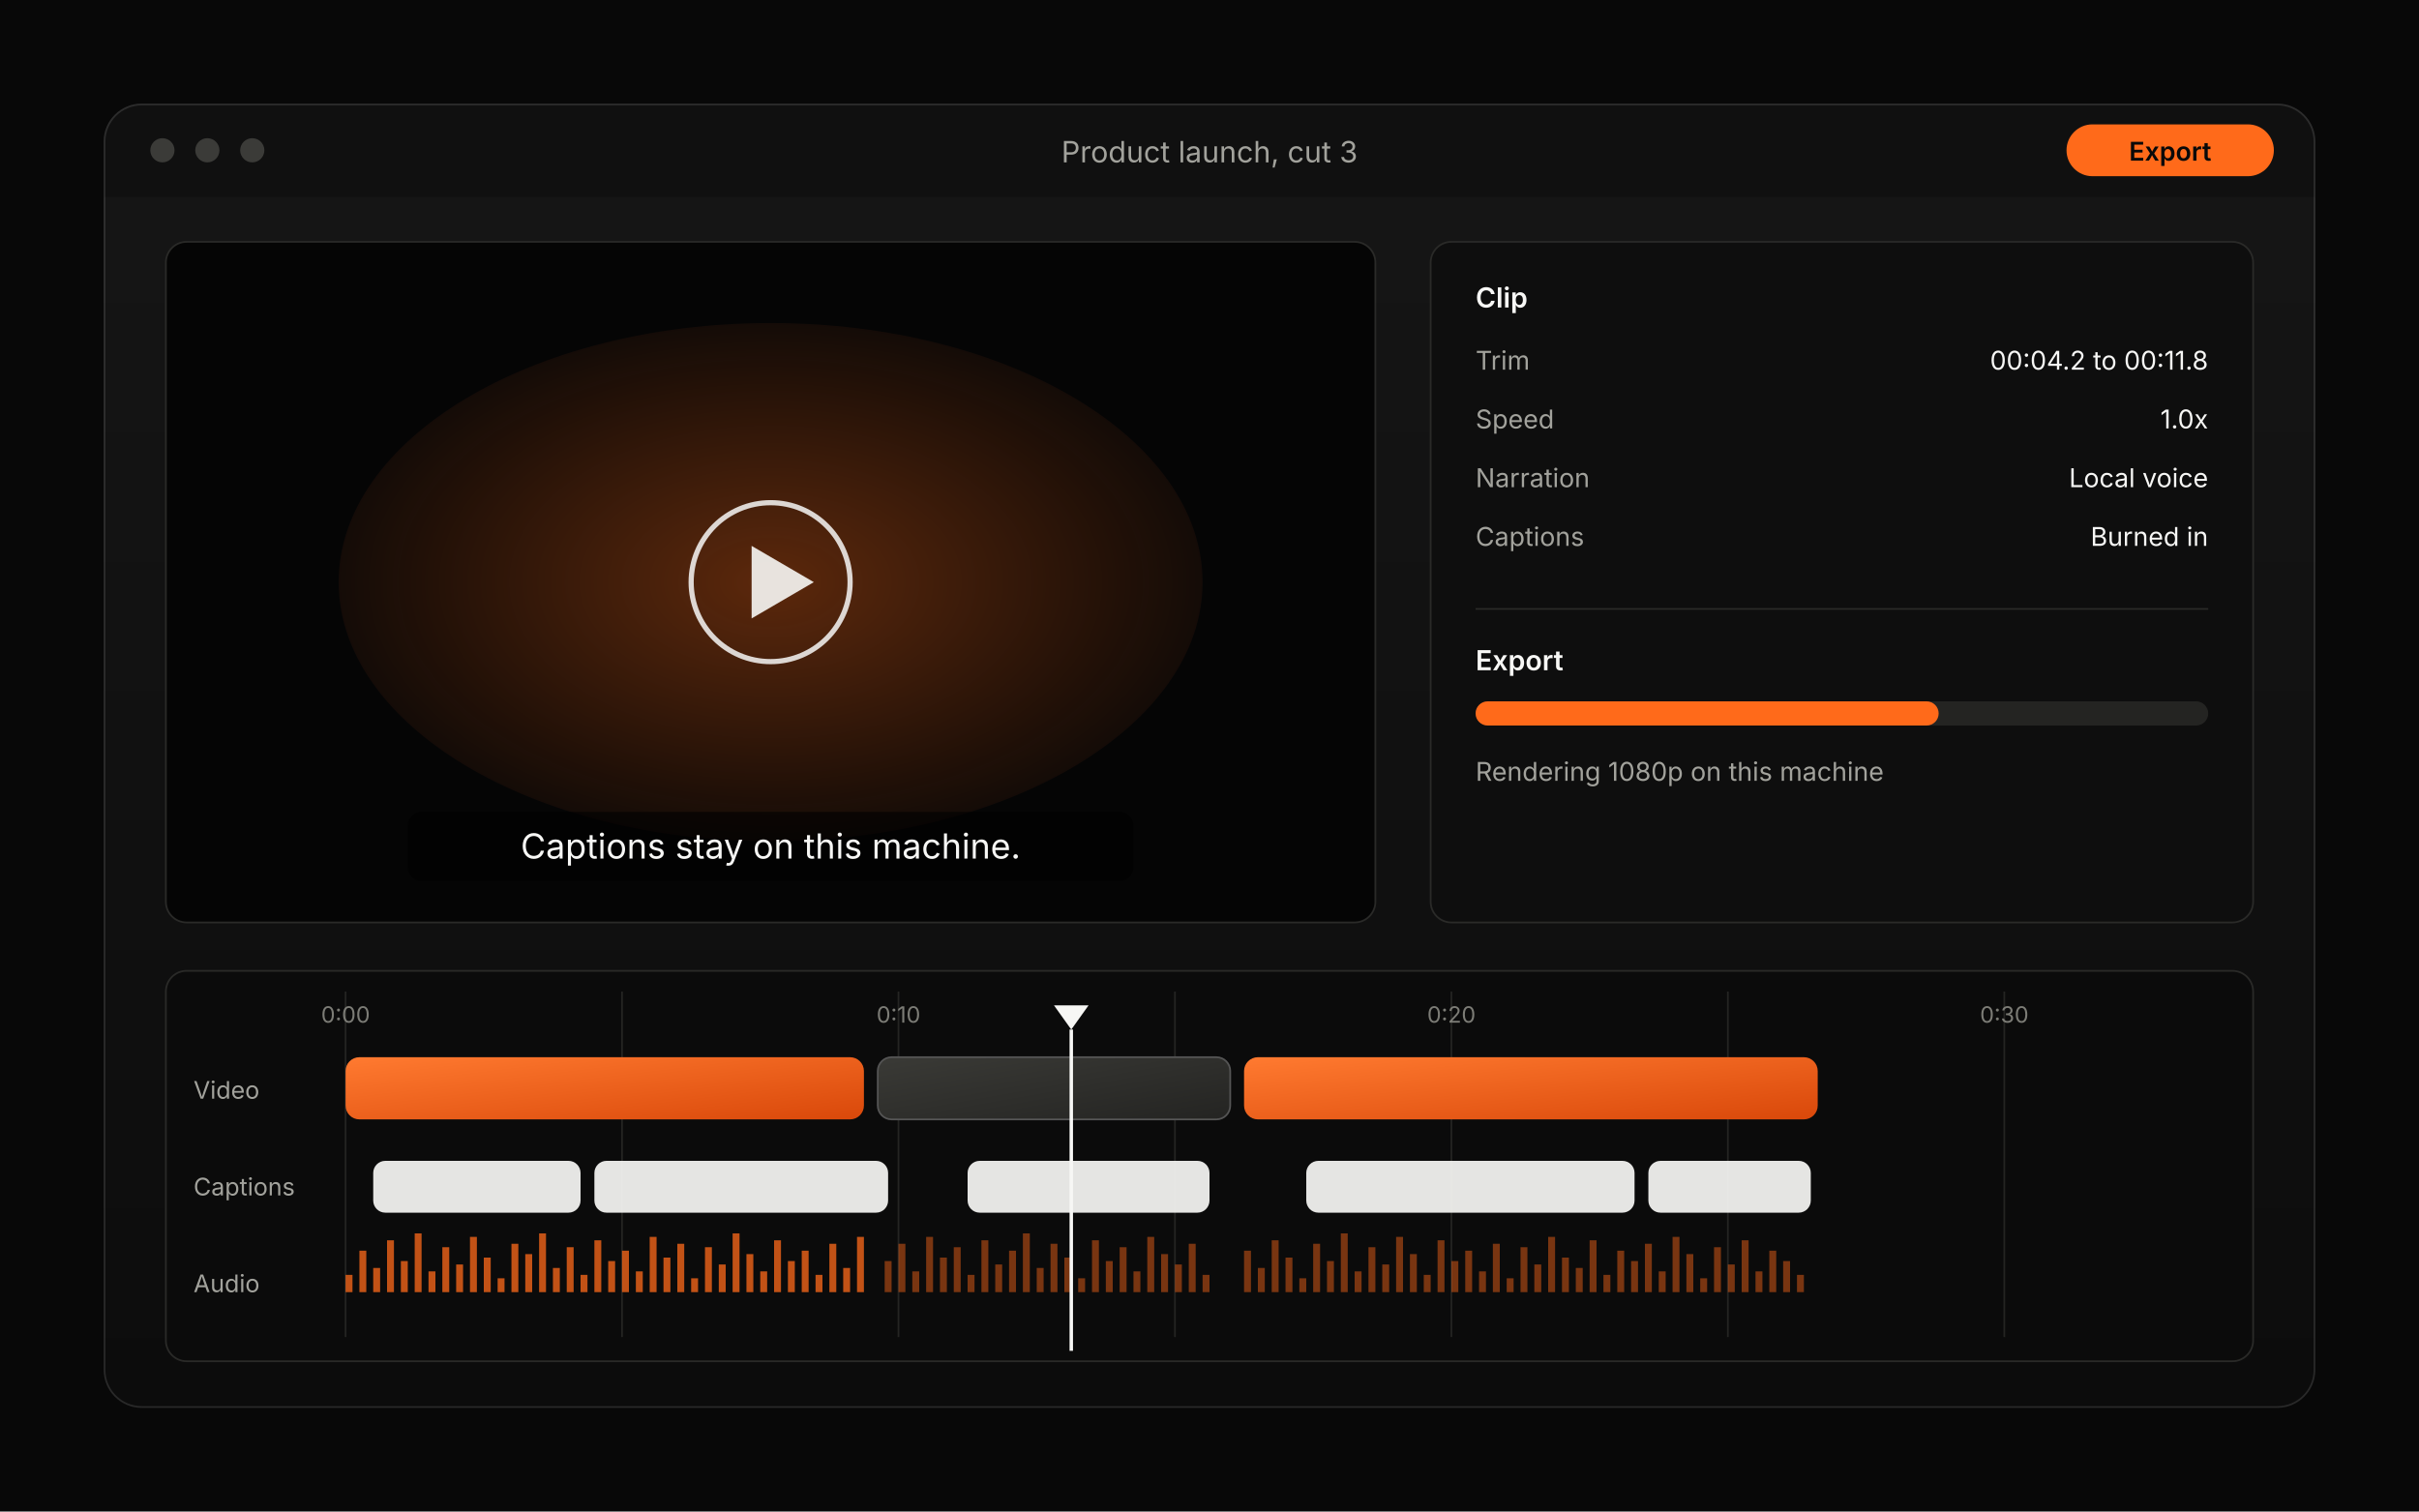
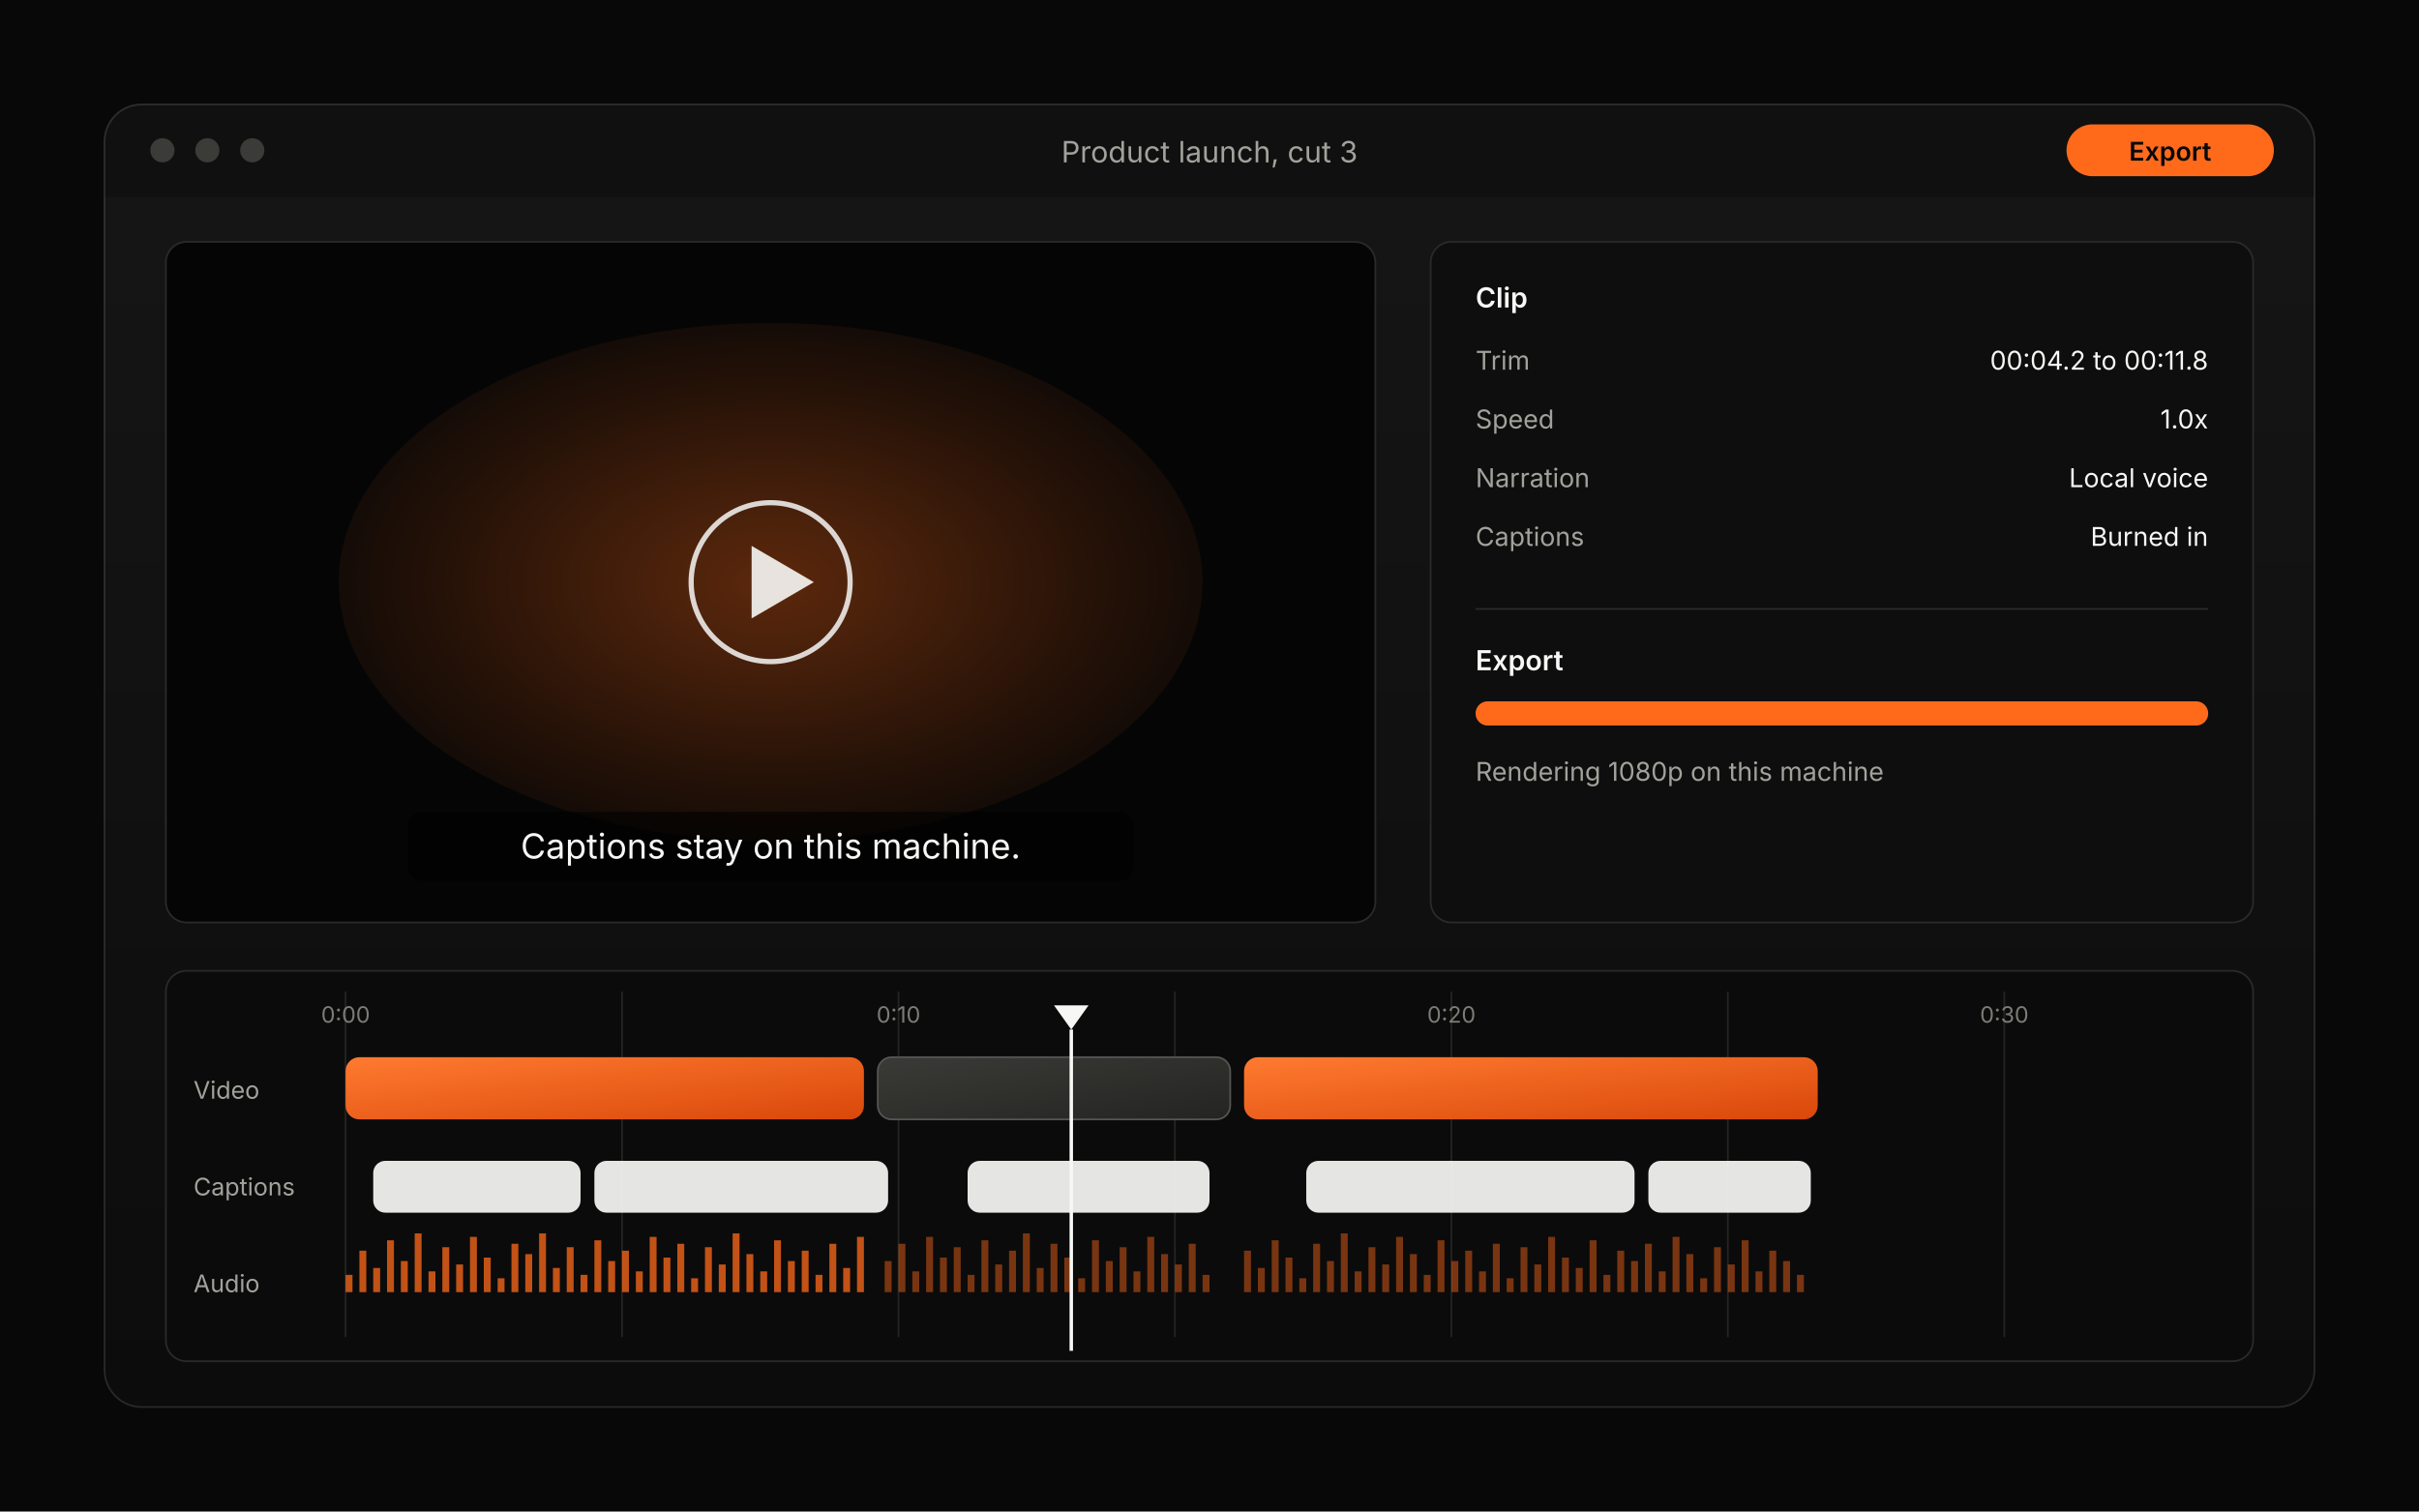
<svg xmlns="http://www.w3.org/2000/svg" viewBox="0 0 1400 875" width="1400" height="875" role="img" aria-labelledby="t d">
+   <style>
+     .ph { animation: sweep 7s linear infinite; }
+     .bar { transform-box: fill-box; transform-origin: left center; animation: fill 7s linear infinite; }
+     .wave { animation: pulse 1.6s ease-in-out infinite; }
+     @keyframes sweep { from { transform: translateX(-420px); } to { transform: translateX(432px); } }
+     @keyframes fill { from { transform: scaleX(0.08); } to { transform: scaleX(1); } }
+     @keyframes pulse { 0%, 100% { opacity: 1; } 50% { opacity: .55; } }
+     @media (prefers-reduced-motion: reduce) { .ph, .bar, .wave { animation: none; } }
+   </style>
  <defs>
    <linearGradient id="win" x1="0" y1="0" x2="0" y2="1">
      <stop offset="0" stop-color="#161616" />
      <stop offset="1" stop-color="#0c0c0c" />
    </linearGradient>
    <linearGradient id="clip" x1="0" y1="0" x2="1" y2="1">
      <stop offset="0" stop-color="#ff7a30" />
      <stop offset="1" stop-color="#d9480a" />
    </linearGradient>
    <linearGradient id="clip2" x1="0" y1="0" x2="1" y2="1">
      <stop offset="0" stop-color="#3a3a36" />
      <stop offset="1" stop-color="#242422" />
    </linearGradient>
    <radialGradient id="glow" cx=".5" cy=".5" r=".6">
      <stop offset="0" stop-color="#ff6a1a" stop-opacity=".35" />
      <stop offset="1" stop-color="#ff6a1a" stop-opacity="0" />
    </radialGradient>
    <clipPath id="round">
      <rect x="60" y="60" width="1280" height="755" rx="22" />
    </clipPath>
  </defs>
  <rect width="1400" height="875" fill="#080808" />
  <g clip-path="url(#round)">
    <rect x="60" y="60" width="1280" height="755" fill="url(#win)" />
    <rect x="60" y="60" width="1280" height="54" fill="#101010" />
    <circle cx="94" cy="87" r="7" fill="#3b3b38" />
    <circle cx="120" cy="87" r="7" fill="#3b3b38" />
    <circle cx="146" cy="87" r="7" fill="#3b3b38" />
    <text x="700" y="94" text-anchor="middle" font-family="Inter, system-ui, sans-serif" font-size="17" fill="#a2a29c">Product launch, cut 3</text>
    <rect x="1196" y="72" width="120" height="30" rx="15" fill="#ff6a1a" />
    <text x="1256" y="93" text-anchor="middle" font-family="Inter, system-ui, sans-serif" font-size="15" font-weight="600" fill="#090909">Export</text>
    <rect x="96" y="140" width="700" height="394" rx="12" fill="#050505" stroke="#2a2a28" />
    <ellipse cx="446" cy="337" rx="250" ry="150" fill="url(#glow)" />
    <circle cx="446" cy="337" r="46" fill="none" stroke="#f7f7f5" stroke-opacity=".85" stroke-width="3" />
    <path d="M435 316v42l36-21z" fill="#f7f7f5" fill-opacity=".9" />
    <rect x="236" y="470" width="420" height="40" rx="8" fill="#000" fill-opacity=".62" />
    <text x="446" y="497" text-anchor="middle" font-family="Inter, system-ui, sans-serif" font-size="20" fill="#f7f7f5">Captions stay on this machine.</text>
    <rect x="828" y="140" width="476" height="394" rx="12" fill="#0e0e0e" stroke="#2a2a28" />
    <text x="854" y="178" font-family="Inter, system-ui, sans-serif" font-size="16" font-weight="600" fill="#f7f7f5">Clip</text>
    <g font-family="Inter, system-ui, sans-serif" font-size="15" fill="#a2a29c">
      <text x="854" y="214">Trim</text>
      <text x="1278" y="214" text-anchor="end" fill="#f7f7f5">00:04.2 to 00:11.8</text>
      <text x="854" y="248">Speed</text>
      <text x="1278" y="248" text-anchor="end" fill="#f7f7f5">1.0x</text>
      <text x="854" y="282">Narration</text>
      <text x="1278" y="282" text-anchor="end" fill="#f7f7f5">Local voice</text>
      <text x="854" y="316">Captions</text>
      <text x="1278" y="316" text-anchor="end" fill="#f7f7f5">Burned in</text>
    </g>
    <rect x="854" y="352" width="424" height="1" fill="#2a2a28" />
    <text x="854" y="388" font-family="Inter, system-ui, sans-serif" font-size="16" font-weight="600" fill="#f7f7f5">Export</text>
    <rect x="854" y="406" width="424" height="14" rx="7" fill="#242422" />
-     <rect x="854" y="406" width="268" height="14" rx="7" fill="#ff6a1a" />
+     <rect class="bar" x="854" y="406" width="424" height="14" rx="7" fill="#ff6a1a" />
    <text x="854" y="452" font-family="Inter, system-ui, sans-serif" font-size="15" fill="#a2a29c">Rendering 1080p on this machine</text>
    <rect x="96" y="562" width="1208" height="226" rx="12" fill="#0b0b0b" stroke="#2a2a28" />
    <g stroke="#242422" stroke-width="1">
      <path d="M200 574v200M360 574v200M520 574v200M680 574v200M840 574v200M1000 574v200M1160 574v200" />
    </g>
    <g font-family="Inter, system-ui, sans-serif" font-size="13" fill="#7c7c76">
      <text x="200" y="592" text-anchor="middle">0:00</text>
      <text x="520" y="592" text-anchor="middle">0:10</text>
      <text x="840" y="592" text-anchor="middle">0:20</text>
      <text x="1160" y="592" text-anchor="middle">0:30</text>
    </g>
    <g font-family="Inter, system-ui, sans-serif" font-size="14" fill="#a2a29c">
      <text x="112" y="636">Video</text>
      <text x="112" y="692">Captions</text>
      <text x="112" y="748">Audio</text>
    </g>
    <rect x="200" y="612" width="300" height="36" rx="8" fill="url(#clip)" />
    <rect x="508" y="612" width="204" height="36" rx="8" fill="url(#clip2)" stroke="#555" />
    <rect x="720" y="612" width="332" height="36" rx="8" fill="url(#clip)" />
    <g fill="#f7f7f5" fill-opacity=".92">
      <rect x="216" y="672" width="120" height="30" rx="7" />
      <rect x="344" y="672" width="170" height="30" rx="7" />
      <rect x="560" y="672" width="140" height="30" rx="7" />
      <rect x="756" y="672" width="190" height="30" rx="7" />
      <rect x="954" y="672" width="94" height="30" rx="7" />
    </g>
-     <g fill="#ff6a1a" fill-opacity=".75">
+     <g class="wave" fill="#ff6a1a" fill-opacity=".75">
      <path d="M200 748h4v-10h-4zM208 748h4v-24h-4zM216 748h4v-14h-4zM224 748h4v-30h-4zM232 748h4v-18h-4zM240 748h4v-34h-4zM248 748h4v-12h-4zM256 748h4v-26h-4zM264 748h4v-16h-4zM272 748h4v-32h-4zM280 748h4v-20h-4zM288 748h4v-8h-4zM296 748h4v-28h-4zM304 748h4v-22h-4zM312 748h4v-34h-4zM320 748h4v-14h-4zM328 748h4v-26h-4zM336 748h4v-10h-4zM344 748h4v-30h-4zM352 748h4v-18h-4zM360 748h4v-24h-4zM368 748h4v-12h-4zM376 748h4v-32h-4zM384 748h4v-20h-4zM392 748h4v-28h-4zM400 748h4v-8h-4zM408 748h4v-26h-4zM416 748h4v-16h-4zM424 748h4v-34h-4zM432 748h4v-22h-4zM440 748h4v-12h-4zM448 748h4v-30h-4zM456 748h4v-18h-4zM464 748h4v-24h-4zM472 748h4v-10h-4zM480 748h4v-28h-4zM488 748h4v-14h-4zM496 748h4v-32h-4z" />
    </g>
    <g fill="#ff6a1a" fill-opacity=".45">
      <path d="M512 748h4v-18h-4zM520 748h4v-28h-4zM528 748h4v-12h-4zM536 748h4v-32h-4zM544 748h4v-20h-4zM552 748h4v-26h-4zM560 748h4v-10h-4zM568 748h4v-30h-4zM576 748h4v-16h-4zM584 748h4v-24h-4zM592 748h4v-34h-4zM600 748h4v-14h-4zM608 748h4v-28h-4zM616 748h4v-20h-4zM624 748h4v-8h-4zM632 748h4v-30h-4zM640 748h4v-18h-4zM648 748h4v-26h-4zM656 748h4v-12h-4zM664 748h4v-32h-4zM672 748h4v-22h-4zM680 748h4v-16h-4zM688 748h4v-28h-4zM696 748h4v-10h-4zM720 748h4v-24h-4zM728 748h4v-14h-4zM736 748h4v-30h-4zM744 748h4v-20h-4zM752 748h4v-8h-4zM760 748h4v-28h-4zM768 748h4v-18h-4zM776 748h4v-34h-4zM784 748h4v-12h-4zM792 748h4v-26h-4zM800 748h4v-16h-4zM808 748h4v-32h-4zM816 748h4v-22h-4zM824 748h4v-10h-4zM832 748h4v-30h-4zM840 748h4v-18h-4zM848 748h4v-24h-4zM856 748h4v-12h-4zM864 748h4v-28h-4zM872 748h4v-8h-4zM880 748h4v-26h-4zM888 748h4v-16h-4zM896 748h4v-32h-4zM904 748h4v-20h-4zM912 748h4v-14h-4zM920 748h4v-30h-4zM928 748h4v-10h-4zM936 748h4v-24h-4zM944 748h4v-18h-4zM952 748h4v-28h-4zM960 748h4v-12h-4zM968 748h4v-32h-4zM976 748h4v-22h-4zM984 748h4v-8h-4zM992 748h4v-26h-4zM1000 748h4v-16h-4zM1008 748h4v-30h-4zM1016 748h4v-12h-4zM1024 748h4v-24h-4zM1032 748h4v-18h-4zM1040 748h4v-10h-4z" />
    </g>
-     <path d="M620 596v186" stroke="#f7f7f5" stroke-width="2" />
-     <path d="M610 582h20l-10 14z" fill="#f7f7f5" />
+     <g class="ph">
+       <path d="M620 596v186" stroke="#f7f7f5" stroke-width="2" />
+       <path d="M610 582h20l-10 14z" fill="#f7f7f5" />
+     </g>
  </g>
  <rect x="60.5" y="60.5" width="1279" height="754" rx="21.5" fill="none" stroke="#ffffff" stroke-opacity=".12" />
</svg>
